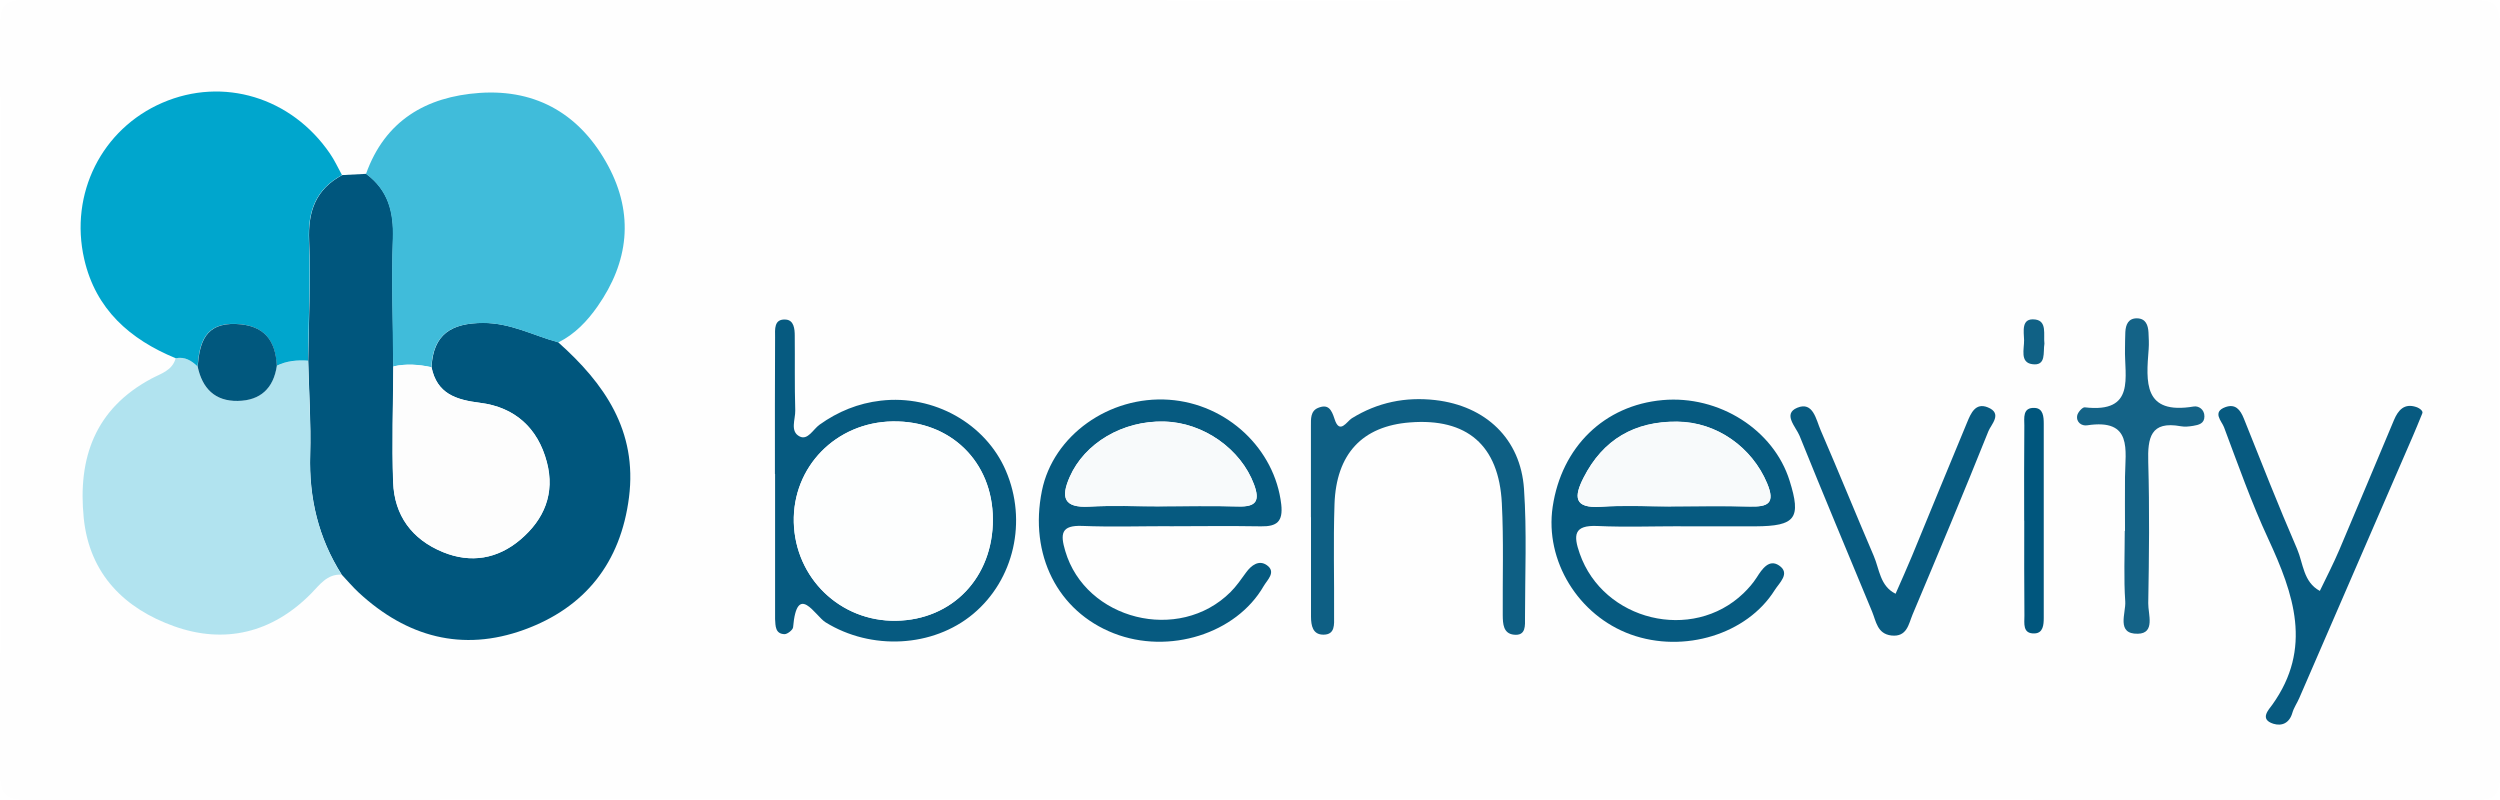
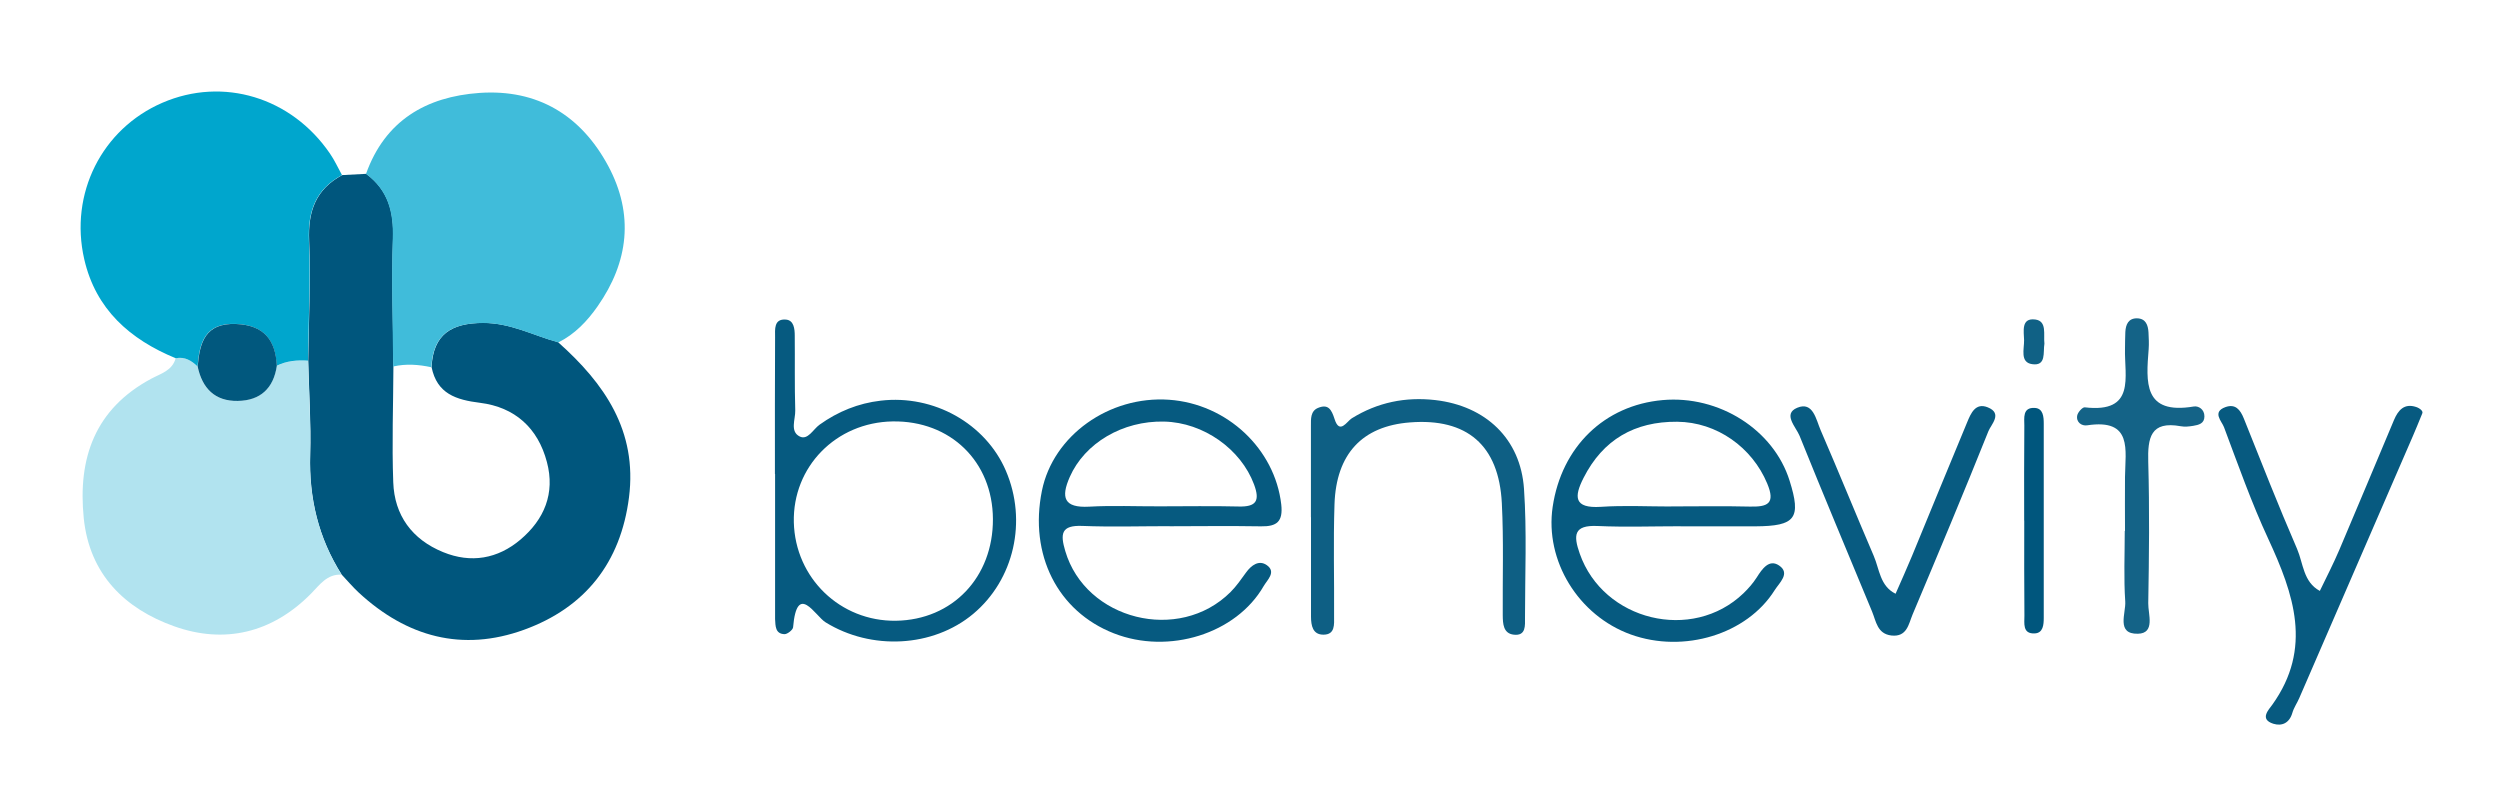
<svg xmlns="http://www.w3.org/2000/svg" id="Layer_2" data-name="Layer 2" viewBox="0 0 300 96">
  <defs>
    <style>
      .cls-1 {
        fill: #106185;
      }

      .cls-2 {
        fill: #075a80;
      }

      .cls-3 {
        fill: #085b81;
      }

-       .cls-4 {
-         fill: #fdfefe;
-       }
- 
      .cls-5 {
        fill: #146387;
      }

      .cls-6 {
        fill: #40bcda;
      }

      .cls-7 {
        fill: #00567d;
-       }
- 
-       .cls-8 {
-         fill: #fdfdfd;
      }

      .cls-9 {
        fill: #01587e;
      }

      .cls-10 {
        fill: #0e5f84;
      }

      .cls-11 {
        fill: #065a80;
      }

      .cls-12 {
        fill: #00a6cd;
      }

      .cls-13 {
        fill: #b1e3ef;
      }
- 
-       .cls-14 {
-         fill: #f8fafb;
-       }
- 
-       .cls-15 {
-         fill: #fefefe;
-       }
    </style>
  </defs>
  <g id="Layer_1-2" data-name="Layer 1">
    <g>
-       <path class="cls-15" d="M150.05,95.93c-48.8,0-97.6-.03-146.4,.07-2.84,0-3.66-.4-3.64-3.52C.16,62.69,.13,32.9,.04,3.12,.03,.74,.43,0,3.05,0,100.98,.08,198.92,.08,296.85,.02c2.38,0,3.13,.38,3.12,3-.12,29.95-.14,59.91,.03,89.87,.02,3.21-1.19,3.09-3.55,3.09-48.8-.06-97.6-.05-146.4-.05ZM21.09,42.99c-.4,1.51-1.79,1.84-2.94,2.46-6.74,3.62-8.83,9.49-8.09,16.73,.68,6.76,4.95,10.87,10.84,12.97,6.03,2.16,11.76,.82,16.43-3.91,1.03-1.04,1.91-2.38,3.67-2.28,.69,.72,1.33,1.49,2.06,2.17,5.75,5.3,12.41,7.13,19.82,4.44,7.32-2.66,11.59-8.04,12.59-15.89,1.01-7.96-2.92-13.64-8.48-18.59,1.99-.99,3.48-2.57,4.71-4.33,3.73-5.33,4.4-11.03,1.28-16.84-3.27-6.1-8.48-9.26-15.45-8.77-6.4,.44-11.34,3.32-13.62,9.72-.96,.05-1.92,.1-2.88,.15-.48-.86-.89-1.77-1.45-2.59-4.63-6.76-12.83-9.23-20.1-6.09-7.25,3.13-11.18,10.89-9.38,18.78,1.38,6.01,5.47,9.62,10.98,11.88Zm71.89,13.88c0,5.64,0,11.28,0,16.92,0,.17,0,.33,0,.5,.06,.81,.02,1.76,1.13,1.81,.35,.01,1.01-.5,1.03-.82,.47-5.52,2.65-1.38,3.9-.6,5.46,3.38,12.88,3.03,17.71-1.01,4.91-4.1,6.52-11.15,3.92-17.19-2.43-5.65-8.64-9.15-15.02-8.4-2.68,.31-5.12,1.3-7.33,2.88-.77,.55-1.41,1.9-2.38,1.42-1.21-.59-.51-2.06-.54-3.13-.09-2.98-.03-5.97-.06-8.96,0-.83-.1-1.86-1.06-1.94-1.48-.12-1.3,1.19-1.3,2.1-.03,5.47-.02,10.95-.02,16.42Zm47.35,6.27c3.66,0,7.32-.04,10.97,.02,1.89,.03,2.65-.55,2.42-2.63-.75-6.64-6.47-12.07-13.46-12.56-7.2-.51-13.92,4.3-15.26,10.92-1.55,7.67,1.87,14.46,8.63,17.11,6.6,2.59,14.68,.07,17.98-5.67,.43-.74,1.54-1.69,.38-2.51-.94-.66-1.85-.01-2.5,.89-.58,.81-1.15,1.64-1.85,2.33-6.19,6.18-17.4,3.35-19.84-4.92-.6-2.05-.49-3.11,2.04-3.01,3.49,.14,6.98,.03,10.47,.03Zm61.34,0c2.99,0,5.99,.01,8.98,0,4.81-.02,5.51-.96,4.09-5.48-1.92-6.11-8.47-10.27-15.23-9.67-6.99,.62-12.13,5.61-13.2,12.81-.96,6.46,3.08,13.06,9.38,15.32,6.35,2.28,13.93-.02,17.26-5.32,.55-.87,1.91-2.02,.53-2.96-1.19-.81-2.02,.4-2.68,1.43-.44,.69-1,1.33-1.59,1.9-6.15,5.92-16.83,3.3-19.65-4.75-.77-2.2-.75-3.45,2.13-3.32,3.32,.15,6.65,.04,9.98,.03Zm-44.37-1.08c0,3.99,0,7.97,0,11.96,0,1.05,.2,2.14,1.49,2.14,1.43,0,1.27-1.25,1.28-2.2,.03-4.48-.09-8.97,.05-13.45,.2-6.06,3.35-9.37,9.05-9.82,6.84-.53,10.69,2.73,11.03,9.69,.22,4.47,.08,8.97,.11,13.45,0,1.01,.06,2.18,1.31,2.33,1.51,.18,1.36-1.12,1.36-2.06,0-5.15,.23-10.31-.12-15.44-.41-6.01-4.6-9.95-10.64-10.65-3.59-.41-6.93,.27-10.03,2.19-.58,.36-1.46,2-2.06,.09-.36-1.15-.75-1.86-1.99-1.34-.91,.38-.85,1.33-.85,2.15,0,3.65,0,7.31,0,10.96Zm133.37-12.44c.15-.27-.3-.63-.73-.77-1.43-.48-2.17,.4-2.66,1.56-2.19,5.19-4.35,10.4-6.56,15.58-.71,1.67-1.56,3.29-2.34,4.93-2.01-1.08-1.98-3.3-2.73-5.04-2.23-5.17-4.3-10.42-6.39-15.65-.42-1.06-1.02-1.79-2.2-1.37-1.65,.59-.44,1.7-.18,2.41,1.68,4.5,3.29,9.05,5.31,13.4,3.07,6.62,5.34,13.11,.49,19.9-.43,.6-1.58,1.75,.12,2.29,1.02,.32,1.93-.08,2.28-1.3,.18-.63,.57-1.2,.84-1.8,4.55-10.49,9.1-20.99,13.65-31.48,.33-.76,.64-1.53,1.1-2.65Zm-63.71,26.64c1.89,.21,2.07-1.38,2.55-2.52,3.08-7.32,6.15-14.64,9.1-22,.32-.81,1.75-2.13-.08-2.86-1.48-.6-2.03,.73-2.47,1.79-2.23,5.34-4.41,10.7-6.62,16.05-.63,1.52-1.31,3.02-1.97,4.53-1.88-.93-1.93-2.93-2.62-4.54-2.15-5.01-4.2-10.07-6.37-15.08-.55-1.27-.9-3.5-2.81-2.7-1.78,.74-.15,2.31,.28,3.37,2.85,7.05,5.8,14.06,8.7,21.09,.49,1.19,.62,2.66,2.31,2.87Zm28.04-12.55c0,2.82-.13,5.66,.06,8.47,.09,1.4-1.12,3.92,1.51,3.86,2.11-.04,1.22-2.35,1.25-3.66,.1-5.64,.16-11.3,0-16.94-.08-2.91,.25-4.97,3.91-4.3,.48,.09,1,.03,1.49-.05,.64-.11,1.33-.26,1.34-1.13,0-.84-.7-1.28-1.28-1.19-6.08,1.01-5.72-2.94-5.41-6.89,.05-.66,.01-1.33-.02-1.99-.05-.89-.33-1.68-1.37-1.7-1.04-.02-1.36,.74-1.41,1.64-.04,.66-.02,1.33-.04,1.99-.09,3.38,1.33,7.78-4.83,7.05-.27-.03-.82,.58-.9,.96-.17,.83,.54,1.3,1.18,1.2,5.52-.83,4.58,2.99,4.55,6.19-.02,2.16,0,4.32,0,6.48Zm-12.09-1.23c0,3.8-.02,7.6,.02,11.41,0,.89-.26,2.2,1.23,2.13,1.02-.04,1.09-1.05,1.09-1.87,.01-7.77,.01-15.54,0-23.31,0-.82-.07-1.83-1.08-1.88-1.49-.08-1.24,1.22-1.25,2.12-.04,3.8-.02,7.6-.02,11.41Zm2.43-21.24c-.13-1.1,.35-2.71-1.1-2.9-1.73-.22-1.35,1.45-1.34,2.48,.02,1.05-.53,2.67,.97,2.88,1.72,.24,1.29-1.45,1.47-2.46Z" />
      <path class="cls-7" d="M67,41.09c5.56,4.95,9.49,10.63,8.48,18.59-1,7.85-5.27,13.23-12.59,15.89-7.41,2.69-14.08,.86-19.82-4.44-.73-.68-1.38-1.44-2.06-2.17-2.8-4.4-3.94-9.2-3.78-14.41,.11-3.75-.15-7.51-.24-11.27,.06-4.81,.31-9.62,.11-14.41-.15-3.51,.8-6.17,3.97-7.86,.96-.05,1.92-.1,2.88-.15,2.64,1.95,3.33,4.58,3.21,7.78-.18,5.1,.02,10.22,.05,15.33-.02,4.63-.19,9.27-.02,13.9,.14,3.98,2.26,6.86,5.97,8.38,3.36,1.38,6.57,.81,9.3-1.5,2.85-2.42,4.17-5.54,3.17-9.3-1.08-4.11-3.86-6.59-8.01-7.11-2.9-.36-5.18-1.09-5.83-4.28,.2-3.95,2.38-5.3,6.21-5.31,3.3,0,6.03,1.52,9.03,2.33Z" />
      <path class="cls-13" d="M36.97,43.28c.09,3.76,.35,7.52,.24,11.27-.15,5.21,.99,10.01,3.78,14.41-1.75-.1-2.64,1.24-3.67,2.28-4.67,4.73-10.4,6.07-16.43,3.91-5.89-2.1-10.15-6.21-10.84-12.97-.73-7.24,1.36-13.11,8.09-16.73,1.15-.62,2.53-.96,2.94-2.46,1.09-.23,1.9,.29,2.63,1,.54,2.61,2.07,4.17,4.81,4.12,2.7-.05,4.29-1.52,4.69-4.21,1.19-.6,2.46-.7,3.76-.61Z" />
      <path class="cls-12" d="M23.72,43.99c-.73-.71-1.54-1.22-2.63-1-5.5-2.26-9.6-5.87-10.98-11.88-1.81-7.89,2.13-15.65,9.38-18.78,7.27-3.14,15.47-.67,20.1,6.09,.56,.81,.97,1.72,1.45,2.59-3.17,1.69-4.11,4.34-3.97,7.86,.2,4.79-.05,9.61-.11,14.41-1.3-.09-2.57,.02-3.76,.61-.14-3.12-1.56-4.88-4.89-5.02-3.72-.15-4.37,2.24-4.61,5.11Z" />
      <path class="cls-6" d="M67,41.09c-2.99-.81-5.73-2.34-9.03-2.33-3.83,0-6,1.36-6.21,5.31-1.52-.33-3.05-.44-4.58-.09-.04-5.11-.23-10.23-.05-15.33,.11-3.2-.57-5.83-3.21-7.78,2.28-6.4,7.22-9.27,13.62-9.72,6.96-.48,12.18,2.68,15.45,8.77,3.11,5.81,2.45,11.51-1.28,16.84-1.23,1.76-2.72,3.34-4.71,4.33Z" />
      <path class="cls-11" d="M92.99,56.87c0-5.47-.01-10.95,.02-16.42,0-.91-.17-2.22,1.3-2.1,.96,.08,1.06,1.12,1.06,1.94,.03,2.99-.03,5.97,.06,8.96,.03,1.07-.67,2.53,.54,3.13,.97,.48,1.61-.87,2.38-1.42,2.21-1.58,4.65-2.57,7.33-2.88,6.38-.75,12.59,2.75,15.02,8.4,2.6,6.04,.99,13.09-3.92,17.19-4.84,4.04-12.25,4.39-17.71,1.01-1.25-.77-3.43-4.91-3.9,.6-.03,.31-.69,.83-1.03,.82-1.12-.04-1.08-.99-1.13-1.81-.01-.17,0-.33,0-.5,0-5.64,0-11.28,0-16.92Zm26.16,5.42c-.03-6.9-5.1-11.83-12.03-11.72-6.8,.11-12.02,5.45-11.86,12.11,.17,6.69,5.57,11.9,12.25,11.81,6.79-.1,11.67-5.22,11.64-12.2Z" />
      <path class="cls-11" d="M140.34,63.14c-3.49,0-6.99,.11-10.47-.03-2.54-.1-2.65,.95-2.04,3.01,2.43,8.27,13.65,11.1,19.84,4.92,.7-.7,1.27-1.53,1.85-2.33,.65-.9,1.56-1.55,2.5-.89,1.16,.82,.05,1.77-.38,2.51-3.3,5.73-11.38,8.25-17.98,5.67-6.75-2.64-10.18-9.44-8.63-17.11,1.34-6.62,8.06-11.42,15.26-10.92,6.98,.49,12.7,5.92,13.46,12.56,.23,2.07-.53,2.66-2.42,2.63-3.66-.06-7.31-.02-10.97-.01Zm-1.19-2.38c3.15,0,6.31-.06,9.46,.02,2.12,.06,2.62-.65,1.87-2.66-1.57-4.21-6.04-7.42-10.78-7.53-4.98-.12-9.54,2.58-11.33,6.65-1.08,2.45-.72,3.73,2.33,3.56,2.81-.16,5.64-.03,8.46-.04Z" />
      <path class="cls-11" d="M201.68,63.15c-3.33,0-6.66,.12-9.98-.03-2.88-.13-2.9,1.12-2.13,3.32,2.82,8.05,13.49,10.67,19.65,4.75,.59-.57,1.15-1.21,1.59-1.9,.65-1.03,1.49-2.24,2.68-1.43,1.39,.94,.02,2.08-.53,2.96-3.32,5.3-10.9,7.61-17.26,5.32-6.3-2.27-10.34-8.86-9.38-15.32,1.07-7.2,6.21-12.19,13.2-12.81,6.77-.6,13.32,3.56,15.23,9.67,1.42,4.52,.72,5.45-4.09,5.48-2.99,.01-5.99,0-8.98,0Zm-1.14-2.38c3.15,0,6.29-.06,9.43,.02,2.13,.05,3.12-.33,2.09-2.78-1.8-4.31-6.02-7.36-10.8-7.4-5.1-.04-8.9,2.14-11.23,6.73-1.15,2.26-1.19,3.69,2.07,3.48,2.8-.19,5.63-.04,8.44-.04Z" />
      <path class="cls-10" d="M157.31,62.06c0-3.65,0-7.31,0-10.96,0-.82-.06-1.77,.85-2.15,1.23-.51,1.62,.19,1.99,1.34,.6,1.9,1.48,.27,2.06-.09,3.1-1.92,6.44-2.6,10.03-2.19,6.04,.7,10.23,4.64,10.64,10.65,.35,5.13,.12,10.29,.12,15.44,0,.94,.15,2.24-1.36,2.06-1.25-.15-1.3-1.31-1.31-2.33-.03-4.48,.12-8.98-.11-13.45-.35-6.96-4.19-10.23-11.03-9.69-5.7,.44-8.85,3.76-9.05,9.82-.15,4.48-.02,8.97-.05,13.45,0,.95,.15,2.2-1.28,2.2-1.29,0-1.48-1.09-1.49-2.14,0-3.99,0-7.97,0-11.96Z" />
      <path class="cls-2" d="M290.67,49.62c-.46,1.12-.77,1.89-1.1,2.65-4.55,10.5-9.1,20.99-13.65,31.48-.26,.61-.66,1.17-.84,1.8-.35,1.22-1.26,1.62-2.28,1.3-1.7-.54-.55-1.69-.12-2.29,4.85-6.78,2.58-13.27-.49-19.9-2.02-4.35-3.62-8.9-5.31-13.4-.26-.7-1.47-1.82,.18-2.41,1.18-.42,1.77,.3,2.2,1.37,2.09,5.23,4.15,10.48,6.39,15.65,.75,1.74,.73,3.96,2.73,5.04,.79-1.64,1.63-3.26,2.34-4.93,2.21-5.18,4.37-10.39,6.56-15.58,.49-1.16,1.22-2.04,2.66-1.56,.43,.14,.88,.5,.73,.77Z" />
      <path class="cls-3" d="M226.96,76.26c-1.69-.21-1.82-1.68-2.31-2.87-2.91-7.03-5.86-14.04-8.7-21.09-.43-1.06-2.06-2.63-.28-3.37,1.91-.8,2.26,1.44,2.81,2.7,2.17,5.01,4.22,10.07,6.37,15.08,.69,1.6,.74,3.61,2.62,4.54,.66-1.51,1.34-3.01,1.97-4.53,2.21-5.35,4.39-10.71,6.62-16.05,.44-1.06,.99-2.39,2.47-1.79,1.82,.73,.4,2.06,.08,2.86-2.95,7.37-6.02,14.69-9.1,22-.48,1.14-.66,2.73-2.55,2.52Z" />
      <path class="cls-5" d="M255,63.71c0-2.16-.02-4.32,0-6.48,.03-3.2,.97-7.03-4.55-6.19-.64,.1-1.35-.37-1.18-1.2,.08-.38,.63-.99,.9-.96,6.16,.72,4.74-3.68,4.83-7.05,.02-.66,0-1.33,.04-1.99,.05-.9,.37-1.66,1.41-1.64,1.04,.02,1.32,.81,1.37,1.7,.03,.66,.07,1.33,.02,1.99-.31,3.95-.67,7.91,5.41,6.89,.58-.1,1.29,.35,1.28,1.19,0,.87-.7,1.02-1.34,1.13-.49,.08-1.01,.14-1.49,.05-3.65-.67-3.99,1.39-3.91,4.3,.16,5.64,.1,11.29,0,16.94-.02,1.31,.87,3.62-1.25,3.66-2.63,.05-1.42-2.47-1.51-3.86-.19-2.81-.06-5.64-.06-8.47Z" />
      <path class="cls-7" d="M242.9,62.48c0-3.8-.02-7.6,.02-11.41,0-.9-.24-2.2,1.25-2.12,1.01,.05,1.08,1.06,1.08,1.88,.01,7.77,.01,15.54,0,23.31,0,.82-.07,1.83-1.09,1.87-1.49,.07-1.22-1.24-1.23-2.13-.04-3.8-.02-7.6-.02-11.41Z" />
      <path class="cls-1" d="M245.33,41.24c-.18,1.02,.26,2.71-1.47,2.46-1.49-.21-.95-1.83-.97-2.88-.02-1.03-.39-2.7,1.34-2.48,1.44,.19,.97,1.8,1.1,2.9Z" />
-       <path class="cls-8" d="M47.19,43.97c1.53-.35,3.06-.24,4.58,.09,.65,3.19,2.94,3.92,5.83,4.28,4.15,.52,6.93,3,8.01,7.11,.99,3.76-.32,6.88-3.17,9.3-2.73,2.32-5.94,2.88-9.3,1.5-3.72-1.52-5.83-4.4-5.97-8.38-.17-4.63,0-9.27,.02-13.9Z" />
      <path class="cls-9" d="M23.72,43.99c.24-2.86,.89-5.26,4.61-5.11,3.33,.13,4.74,1.9,4.89,5.02-.4,2.7-1.98,4.17-4.69,4.21-2.74,.05-4.26-1.51-4.81-4.12Z" />
-       <path class="cls-4" d="M119.14,62.29c.04,6.99-4.85,12.11-11.64,12.2-6.68,.1-12.08-5.12-12.25-11.81-.16-6.66,5.06-12,11.86-12.11,6.93-.11,11.99,4.82,12.03,11.72Z" />
-       <path class="cls-14" d="M139.15,60.76c-2.82,0-5.65-.12-8.46,.03-3.05,.17-3.41-1.11-2.33-3.56,1.79-4.06,6.35-6.77,11.33-6.65,4.74,.12,9.21,3.32,10.78,7.53,.75,2,.25,2.72-1.87,2.66-3.15-.09-6.3-.02-9.46-.02Z" />
-       <path class="cls-14" d="M200.53,60.76c-2.81,0-5.64-.15-8.44,.04-3.25,.22-3.22-1.21-2.07-3.48,2.34-4.6,6.13-6.78,11.23-6.73,4.78,.04,9,3.1,10.8,7.4,1.03,2.46,.04,2.84-2.09,2.78-3.14-.08-6.29-.02-9.43-.02Z" />
    </g>
  </g>
</svg>
